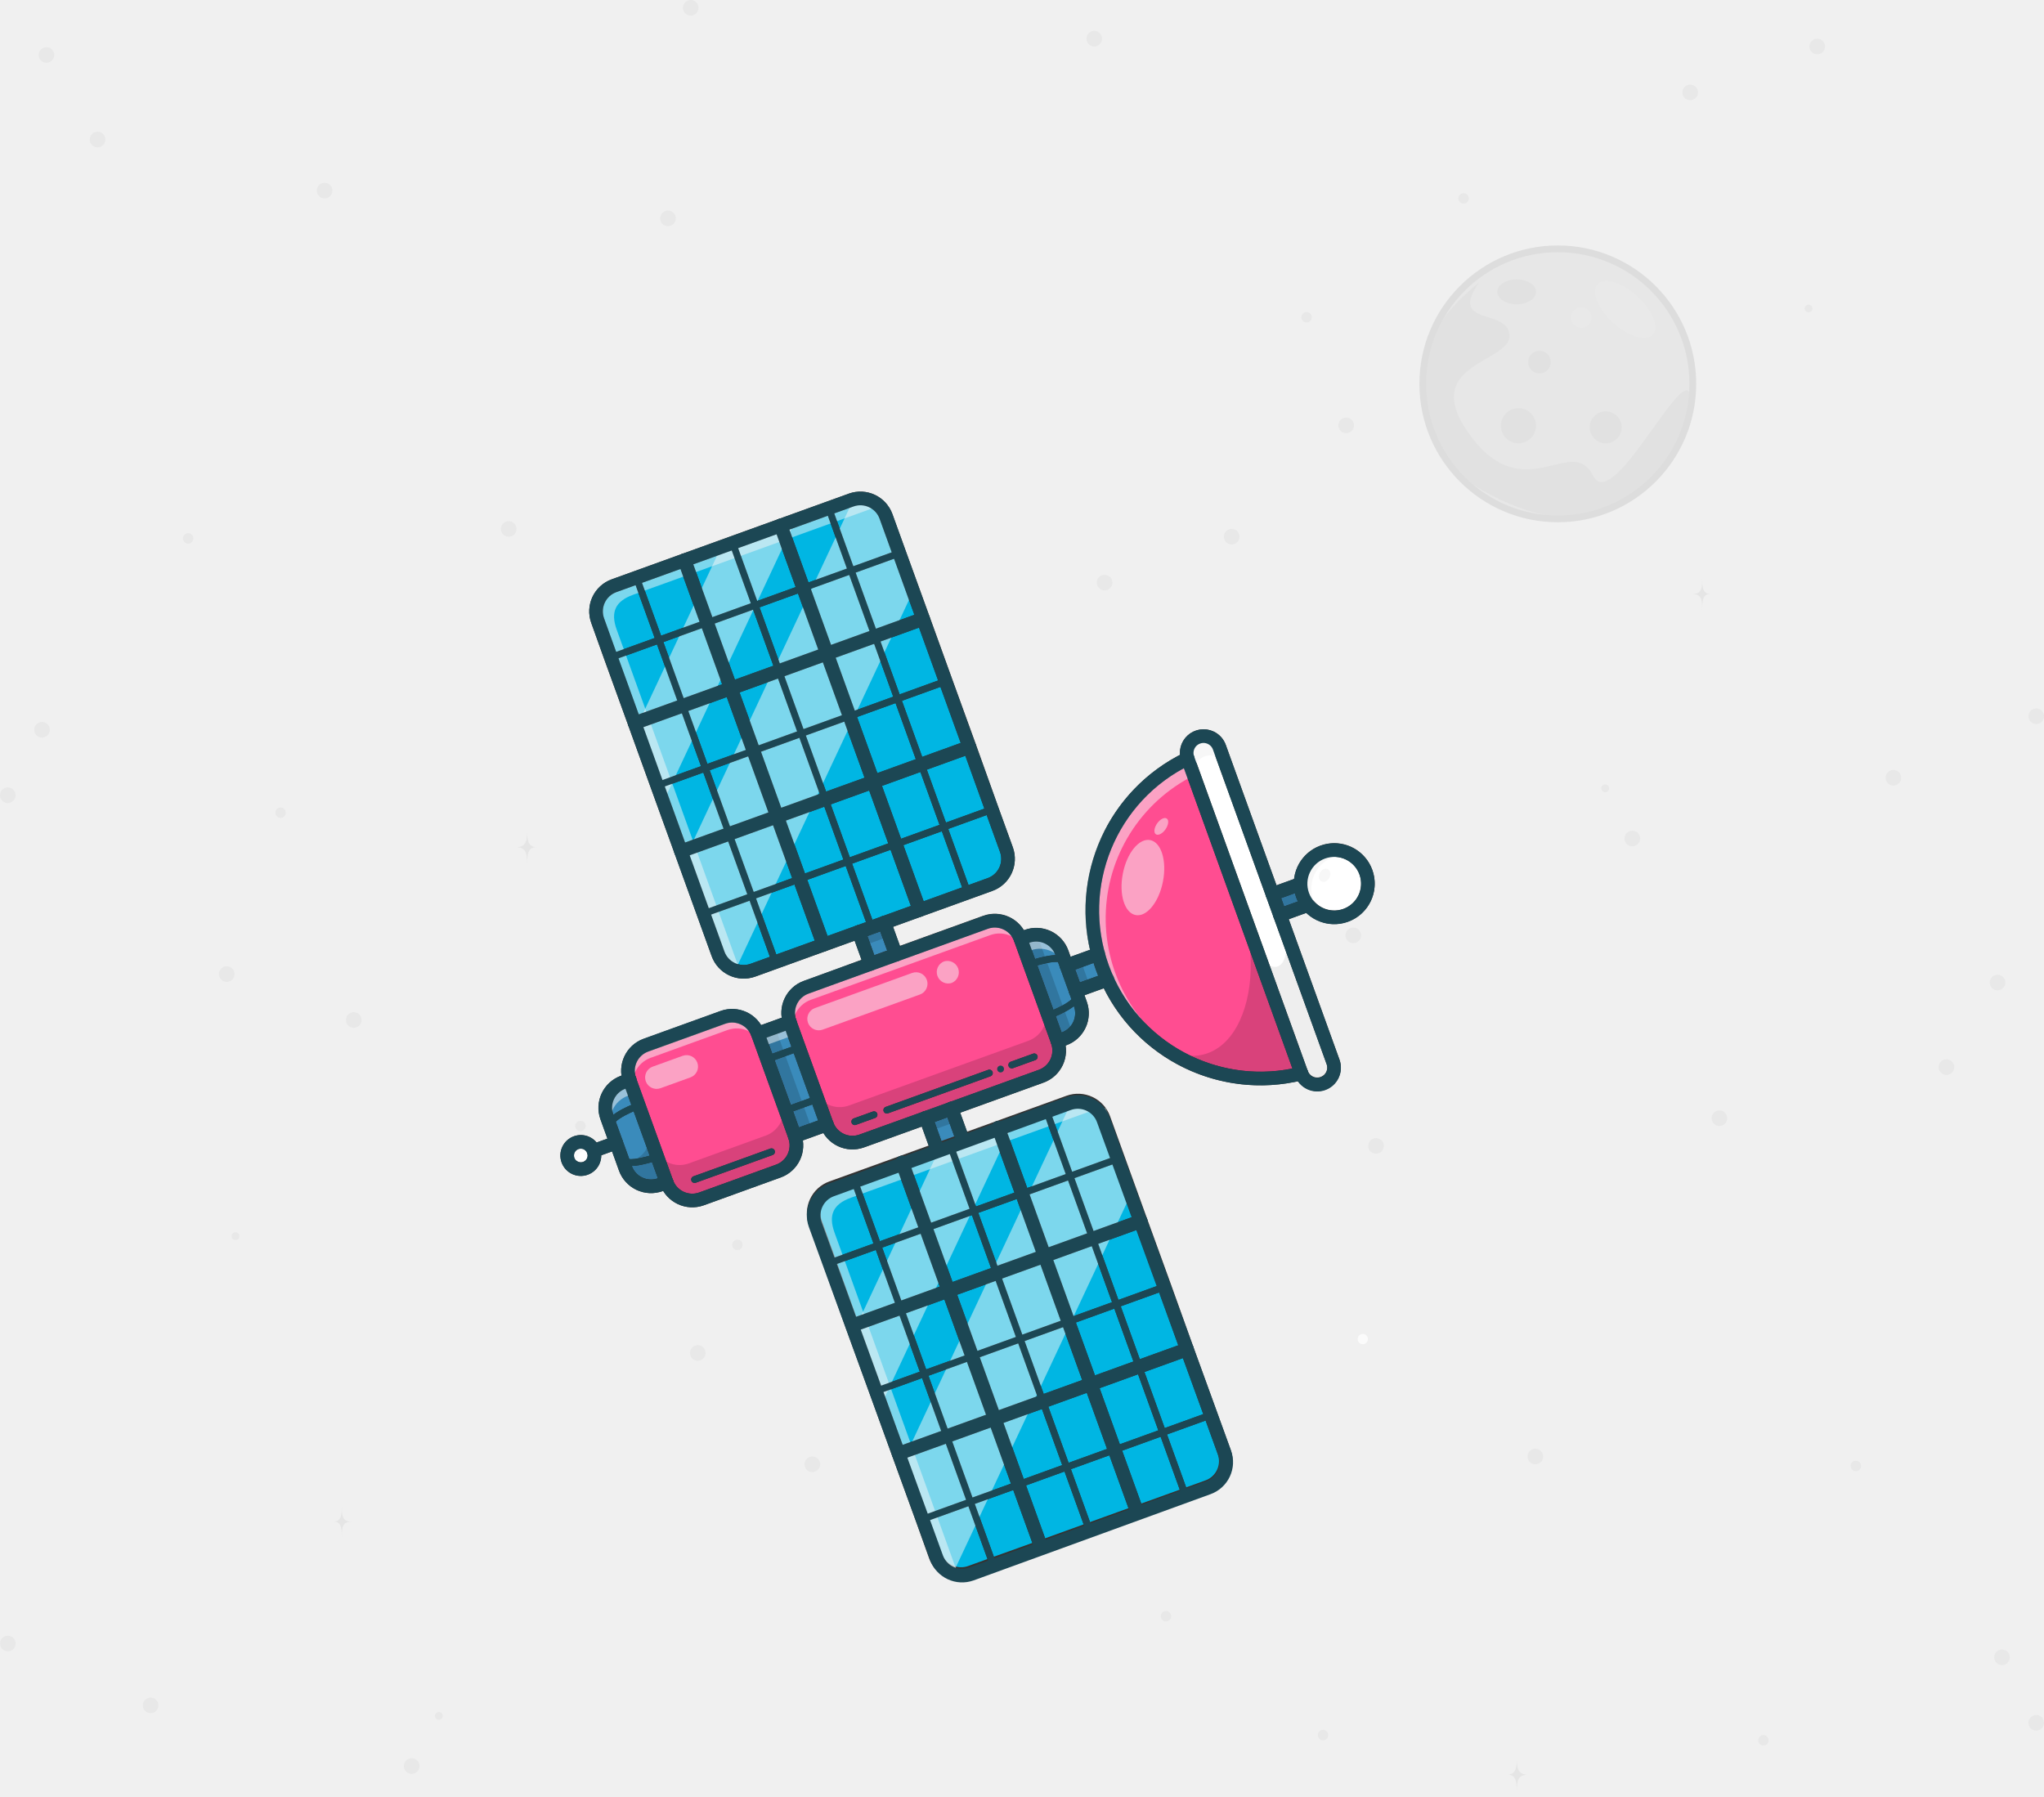
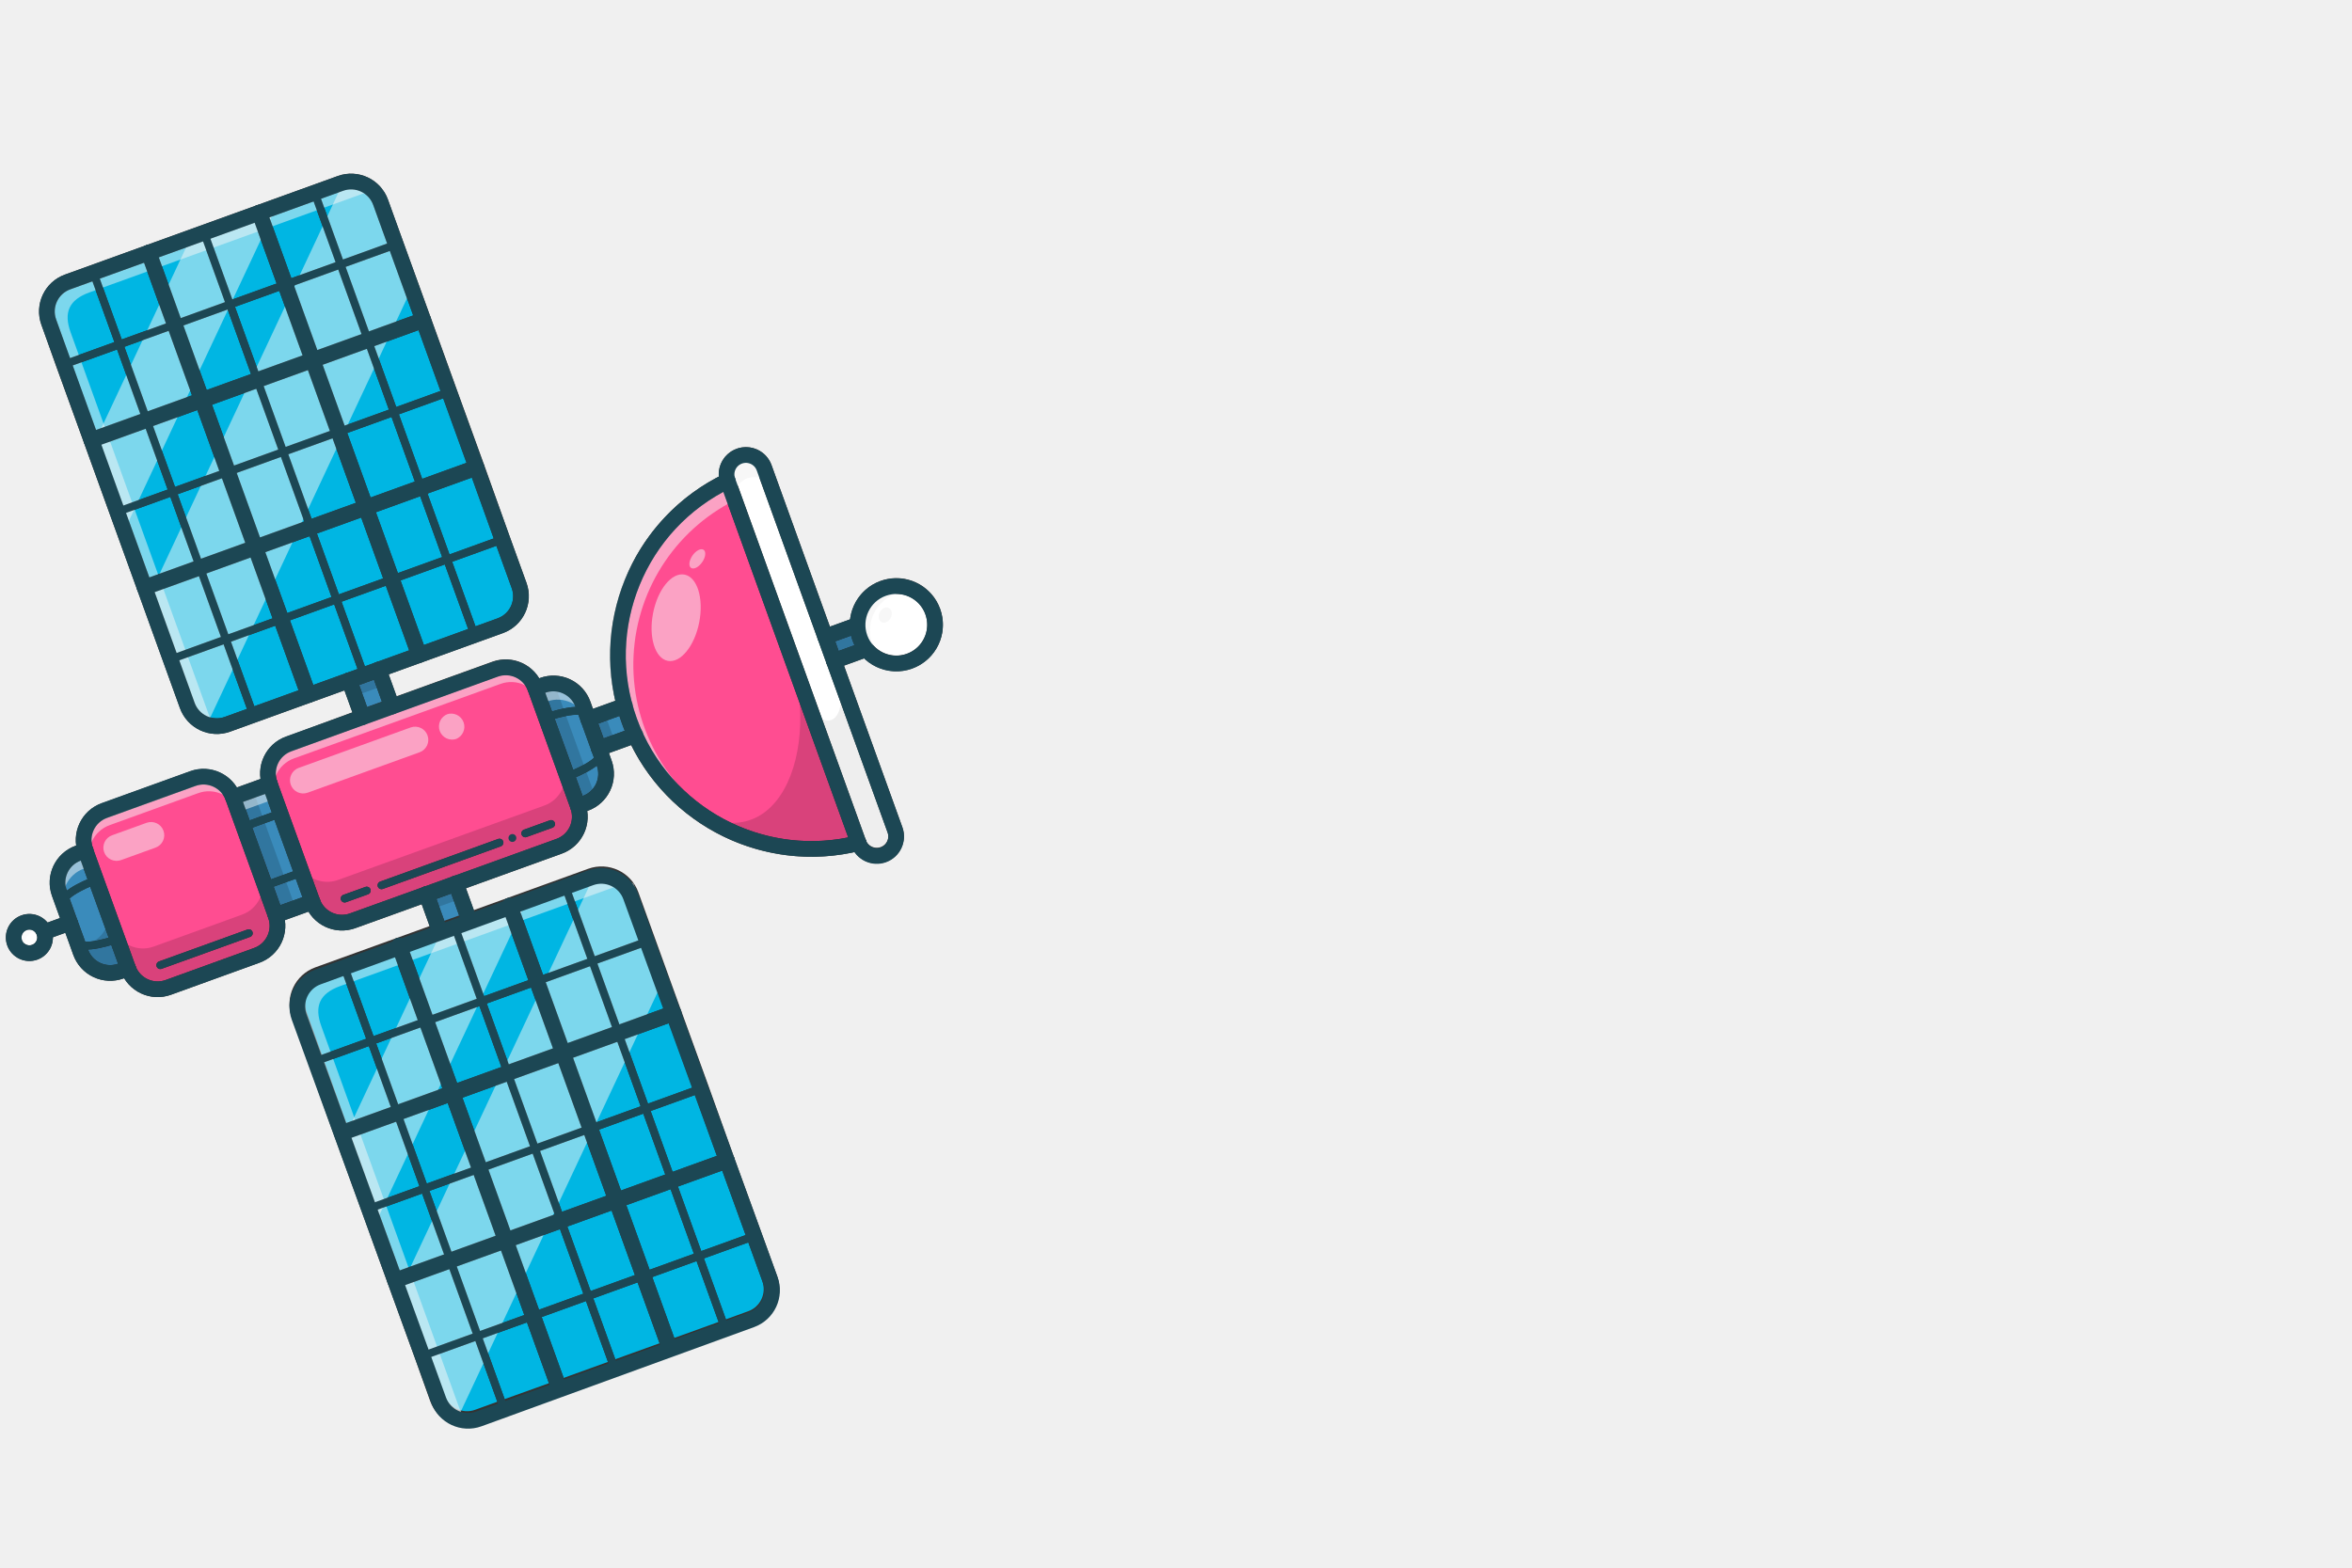
- <svg xmlns="http://www.w3.org/2000/svg" viewBox="0 0 600 527.4">
+ <svg xmlns="http://www.w3.org/2000/svg" enable-background="new 0 0 600 400" viewBox="0 0 600 400" width="600">
  <defs>
    <style>
      .cls-3,.cls-5{opacity:.15}
      .cls-13,.cls-14,.cls-18,.cls-19{fill:none;stroke-linecap:round;stroke-linejoin:round}
      .cls-14,.cls-19{stroke-width:2px}
      .cls-5,.cls-9{fill:#fff}
      .cls-7{opacity:.75}
      .cls-7,.cls-8{fill:#e5e5e5}
      .cls-10{fill:#3a8bbb}
      .cls-11{fill:#ff4d91}
      .cls-12{fill:#00b6e3}
      .cls-13,.cls-14{stroke:#333}
      .cls-13,.cls-18{stroke-width:4px}
      .cls-15,.cls-17{fill:#f7f7f7}
      .cls-15{opacity:.5}
      .cls-18,.cls-19{stroke:#1c4754}
    </style>
  </defs>
-   <g id="back">
-     <g opacity=".2">
-       <circle cx="457.28" cy="112.68" r="39.63" fill="#c4c4c4" />
-       <ellipse class="cls-3" cx="445.21" cy="85.67" rx="5.7" ry="3.67" />
-       <circle class="cls-3" cx="451.9" cy="106.3" r="3.34" />
-       <circle class="cls-3" cx="445.73" cy="124.98" r="5.17" />
-       <circle class="cls-3" cx="471.34" cy="125.45" r="4.71" />
-       <path class="cls-3" d="M542.83 118.87c-9.36 13.2 8.59 7.51 8.84 15.69s-27.25 8.17-11.39 29.48 29.73-.74 35.92 11.64 30.27-41.53 28.64-19.82c-8.92 30.8-34.22 44.84-70.88 17.71-17.47-27.24-4.67-43.67 8.87-54.7z" transform="translate(-108.56 -36.06)" />
-       <circle cx="457.28" cy="112.68" r="39.63" stroke-width="2" stroke="#939393" fill="none" stroke-linecap="round" stroke-linejoin="round" />
-       <ellipse class="cls-5" cx="585.62" cy="126.93" rx="5.26" ry="10.96" transform="rotate(-47.58 490.408 232.029)" />
-       <circle class="cls-5" cx="464.16" cy="93.22" r="3.02" />
-     </g>
-     <circle cx="400.03" cy="393.1" r="1.5" opacity=".75" fill="#fff" />
-     <circle class="cls-7" cx="533.44" cy="13.65" r="2.29" />
-     <circle class="cls-7" cx="555.79" cy="228.32" r="2.29" />
-     <circle class="cls-7" cx="706.27" cy="246.26" r="2.29" transform="rotate(-33.32 591.838 409.618)" />
-     <circle class="cls-7" cx="13.64" cy="16.14" r="2.29" />
-     <circle class="cls-7" cx="28.64" cy="40.97" r="2.29" />
-     <circle class="cls-7" cx="202.75" cy="2.29" r="2.29" />
-     <circle class="cls-7" cx="95.29" cy="55.95" r="2.29" />
-     <circle class="cls-7" cx="196.08" cy="64.1" r="2.29" />
-     <circle class="cls-7" cx="321.21" cy="11.36" r="2.29" />
-     <circle class="cls-7" cx="429.62" cy="58.24" r="1.53" />
-     <circle class="cls-7" cx="496.14" cy="27.12" r="2.29" />
-     <circle class="cls-7" cx="471.19" cy="231.41" r="1.14" />
-     <circle class="cls-7" cx="479.16" cy="246.15" r="2.29" />
-     <circle class="cls-7" cx="530.88" cy="90.58" r="1.14" />
-     <circle class="cls-7" cx="55.23" cy="158.05" r="1.53" />
-     <circle class="cls-7" cx="82.36" cy="238.57" r="1.53" />
-     <circle class="cls-7" cx="2.29" cy="233.45" r="2.29" />
-     <circle class="cls-7" cx="12.33" cy="214.22" r="2.29" />
-     <circle class="cls-7" cx="383.53" cy="93.14" r="1.53" />
-     <circle class="cls-7" cx="395.17" cy="124.88" r="2.29" />
-     <path class="cls-8" d="M266.1 284.74c-2.81 0-2.8 2.26-2.8 6.43 0-4.18.09-6.39-3.31-6.39 3.4 0 3.31-2.61 3.31-5.52 0 2.91 0 5.48 2.8 5.48zM610.68 210.43c-2.46 0-2.45 2-2.45 5.63 0-3.65.08-5.59-2.9-5.59 3 0 2.9-2.29 2.9-4.83.01 2.54.01 4.79 2.45 4.79z" transform="translate(-108.56 -36.06)" />
-     <circle class="cls-7" cx="361.55" cy="157.56" r="2.29" />
-     <circle class="cls-7" cx="149.32" cy="155.27" r="2.29" />
-     <circle class="cls-7" cx="257.73" cy="202.15" r="1.53" />
-     <circle class="cls-7" cx="324.25" cy="171.03" r="2.29" />
-     <circle class="cls-7" cx="211.64" cy="237.05" r="1.53" />
-     <circle class="cls-7" cx="66.56" cy="285.94" r="2.29" />
-     <circle class="cls-7" cx="44.21" cy="500.62" r="2.29" />
-     <circle class="cls-7" cx="110.85" cy="518.56" r="2.29" transform="rotate(-56.68 23.117 601.136)" />
-     <circle class="cls-7" cx="586.36" cy="288.43" r="2.29" />
-     <circle class="cls-7" cx="571.36" cy="313.26" r="2.29" />
-     <circle class="cls-7" cx="397.25" cy="274.58" r="2.29" />
-     <circle class="cls-7" cx="504.71" cy="328.25" r="2.29" />
-     <circle class="cls-7" cx="403.92" cy="336.39" r="2.29" />
-     <circle class="cls-7" cx="278.79" cy="283.65" r="2.29" />
-     <circle class="cls-7" cx="170.38" cy="330.54" r="1.53" />
-     <circle class="cls-7" cx="103.86" cy="299.42" r="2.29" />
-     <circle class="cls-7" cx="128.81" cy="503.71" r="1.14" />
-     <circle class="cls-7" cx="120.84" cy="518.44" r="2.29" />
-     <circle class="cls-7" cx="69.12" cy="362.88" r="1.14" />
-     <circle class="cls-7" cx="544.77" cy="430.34" r="1.53" />
-     <circle class="cls-7" cx="517.64" cy="510.87" r="1.53" />
-     <circle class="cls-7" cx="597.71" cy="505.74" r="2.29" />
-     <circle class="cls-7" cx="587.67" cy="486.52" r="2.29" />
-     <circle class="cls-7" cx="216.47" cy="365.44" r="1.53" />
-     <circle class="cls-7" cx="204.83" cy="397.17" r="2.29" />
-     <path class="cls-8" d="M551 557c2.81 0 2.8 2.26 2.8 6.43 0-4.18-.09-6.39 3.31-6.39-3.4 0-3.31-2.61-3.31-5.52.02 2.94.02 5.48-2.8 5.48zM206.44 482.73c2.46 0 2.45 2 2.45 5.63 0-3.65-.08-5.59 2.9-5.59-3 0-2.9-2.29-2.9-4.83-.01 2.54-.01 4.79-2.45 4.79z" transform="translate(-108.56 -36.06)" />
-     <circle class="cls-7" cx="238.45" cy="429.85" r="2.29" />
-     <circle class="cls-7" cx="450.68" cy="427.56" r="2.29" />
-     <circle class="cls-7" cx="342.27" cy="474.45" r="1.53" />
-     <circle class="cls-7" cx="275.75" cy="443.33" r="2.29" />
-     <circle class="cls-7" cx="388.36" cy="509.35" r="1.53" />
-   </g>
-   <g id="satellite">
+   <g id="satellite" transform="translate(-163 -100)">
    <g id="color">
      <path class="cls-9" d="M496.86 286.16a9.88 9.88 0 1 1-4.39 15.41 9.79 9.79 0 0 1-2.12-5.87 9.86 9.86 0 0 1 6.51-9.54z" transform="translate(-108.56 -36.06)" />
      <path class="cls-10" d="M489.82 295.71h.53a9.79 9.79 0 0 0 2.12 5.87l-.41.33-7.74 2.8-2.24-6.19z" transform="translate(-108.56 -36.06)" />
      <path class="cls-9" d="M490.6 351.18l-33.39-92.43a4.94 4.94 0 0 1 6.74-6.15 4.89 4.89 0 0 1 2.55 2.79l15.58 43.12 2.24 6.19 15.58 43.12a4.94 4.94 0 0 1-9.29 3.36z" transform="translate(-108.56 -36.06)" />
      <path class="cls-11" d="M457.21 258.75l33.39 92.43a49.39 49.39 0 0 1-57.28-28.06c-.44-1-.84-2-1.22-3.05s-.72-2.08-1-3.13a49.39 49.39 0 0 1 26.11-58.19z" transform="translate(-108.56 -36.06)" />
      <path class="cls-10" d="M431 316.1h.13c.36 1.27.78 2.54 1.23 3.8s.94 2.5 1.48 3.71l-.12.05-9.41 3.4-2.72-7.52zM424.67 328l1 2.82a8 8 0 0 1-4.8 10.18l-1.88.68-2.72-7.52s9.41-3.4 8.39-6.22z" transform="translate(-108.56 -36.06)" />
      <path class="cls-10" d="M424.33 327l.34.94c1 2.82-8.39 6.22-8.39 6.22l-5.44-15s9.41-3.4 10.42-.58l.34.94z" transform="translate(-108.56 -36.06)" />
      <path class="cls-10" d="M420.25 315.74l1 2.82c-1-2.82-10.42.58-10.42.58l-2.72-7.52 1.88-.68a8 8 0 0 1 10.26 4.8z" transform="translate(-108.56 -36.06)" />
      <path class="cls-12" d="M464 451.46l3.91 10.82a8 8 0 0 1-4.81 10.24l-6.58 2.38-6.63-18.34z" transform="translate(-108.56 -36.06)" />
      <path class="cls-12" transform="rotate(-19.86 296.27 736.454)" d="M445.92 434.12h15v20.5h-15z" />
      <path class="cls-12" transform="rotate(-19.86 289.464 717.66)" d="M439.12 415.81h15v19.5h-15z" />
      <path class="cls-12" d="M334.84 358.5l6.97 19.28-14.11 5.09-6.96-19.28 14.1-5.09z" />
      <path class="cls-12" transform="rotate(-19.86 275.861 680.015)" d="M425.54 378.19h14.99v19.5h-14.99z" />
      <path class="cls-12" d="M432.53 364.46l4.25 11.76-14.1 5.09-7-19.28 6.57-2.38a8 8 0 0 1 10.28 4.81zM399.74 273.71l4.26 11.75a8 8 0 0 1-4.81 10.24l-6.58 2.38-7-19.28z" transform="translate(-108.56 -36.06)" />
      <path class="cls-12" transform="rotate(-19.86 232.178 559.128)" d="M381.87 257.33h15v19.5h-15z" />
      <path class="cls-12" transform="rotate(-19.86 225.4 540.339)" d="M375.07 238.02h15v20.5h-15z" />
      <path class="cls-12" transform="rotate(-19.86 218.599 521.516)" d="M368.28 219.71h15v19.5h-15z" />
      <path class="cls-12" transform="rotate(-19.86 211.798 502.694)" d="M361.48 200.4h15v20.5h-15z" />
      <path class="cls-12" d="M368.65 187.65l3.91 10.82-14.11 5.1-6.63-18.34 6.58-2.38a8 8 0 0 1 10.25 4.8z" transform="translate(-108.56 -36.06)" />
      <path class="cls-11" d="M416.27 334.19l2.72 7.52a8 8 0 0 1-4.81 10.29l-26.33 9.51-7.52 2.72-18.81 6.77a8 8 0 0 1-10.24-4.81l-2.72-7.52-5.44-15-2.72-7.52a8 8 0 0 1 4.81-10.24L364 319l7.52-2.72 26.33-9.51a8 8 0 0 1 10.24 4.81l2.72 7.52z" transform="translate(-108.56 -36.06)" />
      <path class="cls-12" transform="rotate(-19.86 254.947 666.316)" d="M404.63 363.97h15.01v20.5h-15.01z" />
      <path class="cls-12" transform="rotate(-19.86 261.753 685.11)" d="M411.43 383.28h15.01v19.5h-15.01z" />
      <path class="cls-12" d="M320.74 363.59l6.96 19.28-14.11 5.1-6.96-19.28 14.11-5.1z" />
      <path class="cls-12" transform="rotate(-19.86 275.355 722.755)" d="M425.02 420.91h15v19.5h-15z" />
      <path class="cls-12" transform="rotate(-19.86 282.156 741.578)" d="M431.81 439.22h15v20.5h-15z" />
      <path class="cls-12" transform="rotate(-19.86 288.934 760.367)" d="M438.61 458.53h15v19.5h-15z" />
      <path class="cls-12" transform="rotate(-19.86 224.87 583.046)" d="M374.56 280.74h15v20.5h-15z" />
      <path class="cls-12" transform="rotate(-19.86 218.064 564.252)" d="M367.76 262.43h15v19.5h-15z" />
      <path class="cls-12" transform="rotate(-19.86 211.292 545.434)" d="M360.97 243.12h15v20.5h-15z" />
      <path class="cls-12" transform="rotate(-19.86 204.49 526.611)" d="M354.17 224.81h15v19.5h-15z" />
      <path class="cls-12" transform="rotate(-19.86 197.69 507.789)" d="M347.37 205.5h15V226h-15z" />
      <path class="cls-12" transform="rotate(-19.86 190.883 488.994)" d="M340.58 187.19h15v19.5h-15z" />
      <path class="cls-12" transform="rotate(-19.86 274.825 765.462)" d="M424.5 463.62h15v19.5h-15z" />
      <path class="cls-12" transform="rotate(-19.86 268.048 746.673)" d="M417.71 444.31h15v20.5h-15z" />
      <path class="cls-12" transform="rotate(-19.86 261.247 727.85)" d="M410.91 426h15v19.5h-15z" />
      <path class="cls-12" d="M306.63 368.69l6.96 19.28-14.11 5.1-6.95-19.29 14.1-5.09z" />
      <path class="cls-12" transform="rotate(-19.86 247.644 690.205)" d="M397.33 388.38h14.99v19.5h-14.99z" />
      <path class="cls-12" d="M293.03 331.07l6.97 19.28-14.1 5.09-6.96-19.28 3.75-1.35 10.34-3.74zM262.96 247.84l6.97 19.28-10.35 3.74-3.76 1.35-6.97-19.28 14.11-5.09z" />
      <path class="cls-12" transform="rotate(-19.86 203.956 569.347)" d="M353.65 267.53h15v19.5h-15z" />
      <path class="cls-12" transform="rotate(-19.86 197.183 550.529)" d="M346.86 248.22h15v20.5h-15z" />
      <path class="cls-12" transform="rotate(-19.86 190.382 531.706)" d="M340.06 229.91h15v19.5h-15z" />
      <path class="cls-12" transform="rotate(-19.86 183.575 512.912)" d="M333.27 210.6h15v20.5h-15z" />
      <path class="cls-12" transform="rotate(-19.86 176.774 494.09)" d="M326.47 192.29h15v19.5h-15z" />
      <path class="cls-10" d="M279.29 325.4l3.4 9.41-3.75 1.35-3.77 1.37-3.4-9.41 7.52-2.72zM259.58 270.86l3.4 9.4-7.52 2.72-3.4-9.41 3.76-1.36 3.76-1.35z" />
      <path class="cls-12" d="M278.94 336.16l6.96 19.28-14.11 5.11-6.97-19.29 10.35-3.73 3.77-1.37z" />
      <path class="cls-12" transform="rotate(-19.86 233.53 695.329)" d="M383.21 393.48h15.01v19.5h-15.01z" />
      <path class="cls-12" d="M292.53 373.78l6.95 19.29-14.1 5.1-6.97-19.29 14.12-5.1z" />
      <path class="cls-12" transform="rotate(-19.86 247.138 732.945)" d="M396.8 431.1h15v19.5h-15z" />
      <path class="cls-12" transform="rotate(-20 252.65 751.32)" d="M403.6 449.41h15v20.5h-15z" />
      <path class="cls-12" transform="rotate(-19.86 260.717 770.557)" d="M410.39 468.72h15v19.5h-15z" />
      <path class="cls-12" d="M248.85 252.93l6.97 19.28-3.76 1.36-10.35 3.74-6.96-19.28 14.1-5.1z" />
      <path class="cls-12" transform="rotate(-19.86 189.847 574.442)" d="M339.55 272.62h15v19.5h-15z" />
      <path class="cls-12" transform="rotate(-19.86 183.046 555.619)" d="M332.75 253.31h15v20.5h-15z" />
      <path class="cls-12" transform="rotate(-19.86 176.273 536.801)" d="M325.96 235h15v19.5h-15z" />
      <path class="cls-12" transform="rotate(-20 168.584 517.691)" d="M319.16 215.69h15v20.5h-15z" />
      <path class="cls-12" transform="rotate(-19.86 162.666 499.184)" d="M312.36 197.38h15v19.5h-15z" />
      <path class="cls-12" transform="rotate(-19.86 246.603 775.68)" d="M396.29 473.82h15v19.5h-15z" />
      <path class="cls-12" transform="rotate(-19.86 239.83 756.863)" d="M389.49 454.51h15v20.5h-15z" />
      <path class="cls-12" transform="rotate(-19.86 233.03 738.04)" d="M382.69 436.2h15v19.5h-15z" />
      <path class="cls-12" d="M278.41 378.88l6.97 19.29-14.11 5.09-6.96-19.28 14.1-5.1z" />
      <path class="cls-12" transform="rotate(-19.86 219.422 700.424)" d="M369.11 398.57h14.99v19.5h-14.99z" />
      <path class="cls-12" transform="rotate(-19.86 212.62 681.6)" d="M362.32 379.26h14.99v20.5h-14.99z" />
      <path class="cls-12" transform="rotate(-19.86 182.54 598.36)" d="M332.24 296.03h15v20.5h-15z" />
      <path class="cls-12" transform="rotate(-19.86 175.738 579.537)" d="M325.44 277.72h15v19.5h-15z" />
      <path class="cls-12" transform="rotate(-19.86 168.937 560.714)" d="M318.64 258.41h15v20.5h-15z" />
      <path class="cls-12" transform="rotate(-19.86 162.16 541.925)" d="M311.85 240.1h15v19.5h-15z" />
      <path class="cls-12" transform="rotate(-19.86 155.358 523.102)" d="M305.05 220.79h15v20.5h-15z" />
      <path class="cls-12" transform="rotate(-19.86 148.557 504.28)" d="M298.26 202.48h15v19.5h-15z" />
      <path class="cls-12" d="M359.28 382.42l7 19.28-14.11 5.1-4.29-11.8a8 8 0 0 1 4.81-10.24z" transform="translate(-108.56 -36.06)" />
      <path class="cls-12" d="M257.69 365.64l6.62 18.34-14.11 5.1-6.63-18.34h.01l14.11-5.1zM264.31 383.98l6.96 19.28-14.11 5.1-6.96-19.28 14.11-5.1z" />
      <path class="cls-12" transform="rotate(-19.86 218.92 743.135)" d="M368.59 441.29h15v19.5h-15z" />
      <path class="cls-12" transform="rotate(-20 224.448 761.461)" d="M375.38 459.6h15v20.5h-15z" />
      <path class="cls-12" d="M393.42 476.94l6.58 18.34-6.58 2.38a8 8 0 0 1-10.24-4.81L379.31 482zM329.2 299.19l7 19.28-6.58 2.38a8 8 0 0 1-10.28-4.85l-4.25-11.76z" transform="translate(-108.56 -36.06)" />
      <path class="cls-12" transform="rotate(-19.86 161.63 584.632)" d="M311.33 282.82h15v19.5h-15z" />
      <path class="cls-12" transform="rotate(-19.86 154.829 565.809)" d="M304.54 263.51h15v20.5h-15z" />
      <path class="cls-12" transform="rotate(-19.86 148.05 547.02)" d="M297.74 245.2h15v19.5h-15z" />
      <path class="cls-12" transform="rotate(-19.86 141.25 528.197)" d="M290.94 225.89h15v20.5h-15z" />
      <path class="cls-12" d="M295.39 205.61l6.61 18.34-14.09 5.05-3.91-10.77a8 8 0 0 1 4.81-10.23z" transform="translate(-108.56 -36.06)" />
      <path class="cls-10" transform="rotate(-19.86 188.017 656.188)" d="M340.21 360.11h10v8h-10z" />
      <path class="cls-10" transform="rotate(-19.86 183.957 644.91)" d="M336.13 344.83h10v16h-10z" />
      <path class="cls-10" transform="rotate(-19.86 179.868 633.627)" d="M332.06 337.54h10v8h-10z" />
      <path class="cls-11" d="M339.15 362l2.72 7.52a8 8 0 0 1-4.81 10.24L314.49 388a8 8 0 0 1-10.24-4.81l-2.72-7.52-5.44-15-2.72-7.52a8 8 0 0 1 4.81-10.24l22.57-8.16a8 8 0 0 1 10.25 4.73l2.72 7.52z" transform="translate(-108.56 -36.06)" />
      <path class="cls-10" d="M301.53 375.64l2.72 7.52-1.88.68a8 8 0 0 1-10.24-4.84l-1-2.82c1 2.82 10.4-.54 10.4-.54z" transform="translate(-108.56 -36.06)" />
      <path class="cls-10" d="M296.09 360.59l5.44 15s-9.41 3.4-10.42.58l-1.7-4.7-1.7-4.7c-1.02-2.77 8.38-6.18 8.38-6.18z" transform="translate(-108.56 -36.06)" />
      <path class="cls-10" d="M293.38 353.07l2.72 7.52s-9.41 3.4-8.39 6.22l-1-2.82a8 8 0 0 1 4.81-10.24z" transform="translate(-108.56 -36.06)" />
      <path class="cls-9" d="M277.7 371.49a4 4 0 1 1-2.4 5.12 4 4 0 0 1 2.4-5.12z" transform="translate(-108.56 -36.06)" />
      <path class="cls-13" d="M419 341.71a8 8 0 0 1-4.82 10.29l-26.33 9.51-7.52 2.72-18.81 6.77a8 8 0 0 1-10.24-4.81l-2.72-7.52-5.44-15-2.72-7.52a8 8 0 0 1 4.81-10.24L364 319l7.52-2.72 26.33-9.51a8 8 0 0 1 10.24 4.81l2.72 7.52 5.44 15zM341.87 369.57a8 8 0 0 1-4.81 10.24L314.49 388a8 8 0 0 1-10.24-4.81l-2.72-7.52-5.44-15-2.72-7.52a8 8 0 0 1 4.81-10.24l22.57-8.16a8 8 0 0 1 10.25 4.73l2.72 7.52 5.44 15z" transform="translate(-108.56 -36.06)" />
      <path class="cls-13" d="M222.44 303.41l9.4-3.39M233.31 333.51l9.4-3.4" />
      <path class="cls-13" d="M304.25 383.16l-1.88.68a8 8 0 0 1-10.24-4.84l-1-2.82-1.7-4.7-1.7-4.7-1-2.82a8 8 0 0 1 4.81-10.24l1.88-.68M419 341.71l1.88-.68a8 8 0 0 0 4.82-10.25l-1-2.82-.34-.94-2.72-7.52-.34-.94-1-2.82a8 8 0 0 0-10.3-4.81l-1.88.68M282.82 373.89a4 4 0 1 1-5.12-2.4 4 4 0 0 1 5.12 2.4z" transform="translate(-108.56 -36.06)" />
      <path class="cls-13" d="M174.26 337.83l6.59-2.38" />
      <path class="cls-13" d="M484.31 304.7l15.58 43.12a4.94 4.94 0 0 1-9.29 3.36l-33.39-92.43a4.94 4.94 0 0 1 6.74-6.15 4.89 4.89 0 0 1 2.55 2.79l15.58 43.12z" transform="translate(-108.56 -36.06)" />
      <path class="cls-13" d="M490.61 351.17a49.39 49.39 0 0 1-57.28-28.06c-.44-1-.84-2-1.22-3.05s-.72-2.08-1-3.13a49.39 49.39 0 0 1 26.12-58.19" transform="translate(-108.56 -36.06)" />
      <path class="cls-13" d="M325.17 287.56l-9.4 3.4M322.45 280.04l-9.4 3.4M383.5 265.84l-7.75 2.8M381.26 259.65l-7.74 2.8" />
      <path class="cls-13" d="M490.35 295.7a9.88 9.88 0 1 1 2.12 5.87 9.79 9.79 0 0 1-2.12-5.87z" transform="translate(-108.56 -36.06)" />
      <path class="cls-14" d="M225.15 310.94l9.41-3.4M230.59 325.99l9.41-3.4" />
      <path class="cls-14" d="M296.09 360.59s-9.41 3.4-8.39 6.22M301.53 375.64s-9.41 3.4-10.42.58M410.84 319.13s9.41-3.4 10.42-.58M416.27 334.19s9.41-3.4 8.39-6.22" transform="translate(-108.56 -36.06)" />
      <path class="cls-13" d="M262.98 280.26l-3.4-9.41M255.46 282.98l-3.4-9.41" />
      <path class="cls-13" d="M399.74 273.71l4.26 11.75a8 8 0 0 1-4.81 10.24l-6.58 2.38-14.11 5.1-10.35 3.74-3.76 1.36-3.76 1.36-10.35 3.74-14.11 5.1-6.58 2.38a8 8 0 0 1-10.25-4.86l-4.25-11.76-6.63-18.34-7-19.28-6.63-18.34-7-19.28-3.83-10.77a8 8 0 0 1 4.81-10.23l6.58-2.38 14.11-5.1 14.11-5.1 14.11-5.1 14.11-5.1 6.58-2.38a8 8 0 0 1 10.24 4.81l3.91 10.82 7 19.28 6.63 18.34 7 19.28z" transform="translate(-108.56 -36.06)" />
      <path class="cls-13" d="M200.94 164.45l6.62 18.34 6.97 19.28 6.63 18.34 6.96 19.28 6.63 18.34 6.96 19.28M229.15 154.26l6.63 18.34 6.97 19.28 6.62 18.34 6.97 19.28 6.62 18.34 6.97 19.28" />
      <path class="cls-13" d="M199.91 249.88l14.1-5.09 14.11-5.1 14.11-5.1 14.11-5.09 14.1-5.1 14.11-5.1M186.31 212.26l14.11-5.09 14.11-5.1 14.11-5.1 14.11-5.09 14.1-5.1 14.11-5.1" />
      <path class="cls-14" d="M291.18 237.64l-14.11 5.1-14.11 5.1-14.11 5.09-14.1 5.1-14.11 5.1-14.11 5.09" />
      <path class="cls-14" d="M215.05 159.35l6.62 18.34 6.97 19.28 6.62 18.34 6.97 19.28 6.62 18.34 6.97 19.28M243.26 149.16l6.63 18.34 6.96 19.28 6.63 18.34 6.96 19.28 6.63 18.34 6.97 19.28M186.83 169.55l6.63 18.34 6.96 19.28 6.63 18.34 6.96 19.28 6.63 18.34 6.97 19.28" />
      <path class="cls-14" d="M277.59 200.02l-14.11 5.1-14.11 5.1-14.11 5.09-14.1 5.1-14.11 5.1-14.11 5.09M263.99 162.4l-14.1 5.1-14.11 5.1-14.11 5.09-14.11 5.1-14.1 5.1-14.11 5.09M256.56 327.24l-5.64 2.03M290.42 315l-30.1 10.88M303.59 310.25l-6.59 2.38M226.47 338.11l-22.58 8.15" />
      <path class="cls-13" d="M271.77 328.12l3.39 9.41M279.29 325.4l3.4 9.41" />
      <path class="cls-13" d="M352.13 406.8l-4.25-11.8a8 8 0 0 1 4.81-10.24l6.59-2.38 14.1-5.09 10.35-3.74 3.77-1.36 3.75-1.36 10.35-3.74 14.12-5.1 6.57-2.38a8 8 0 0 1 10.24 4.81l4.25 11.76 6.63 18.34 7 19.28 6.59 18.38 7 19.28 3.91 10.82a8 8 0 0 1-4.81 10.24l-6.58 2.38-14.15 5.1-14.11 5.1-14.11 5.1-14.15 5.08-6.58 2.38a8 8 0 0 1-10.24-4.81L379.31 482l-7-19.28-6.63-18.34-7-19.28z" transform="translate(-108.56 -36.06)" />
      <path class="cls-13" d="M333.81 443.93l-6.63-18.34-6.96-19.28-6.63-18.34-6.96-19.28-6.63-18.34-6.97-19.28" />
      <path class="cls-13" d="M334.84 358.5l-14.1 5.09-14.11 5.1-14.1 5.09-14.12 5.1-14.1 5.1-14.11 5.1M348.43 396.12l-14.11 5.09-14.1 5.1-14.11 5.1L292 416.5l-14.11 5.1-14.1 5.1" />
      <path class="cls-14" d="M243.58 370.74l14.11-5.1 14.1-5.09 14.11-5.11 14.1-5.09 14.12-5.1 14.09-5.09.01-.01" />
      <path class="cls-14" d="M319.7 449.03l-6.62-18.34-6.97-19.28-6.63-18.34-6.95-19.29-6.63-18.34-6.96-19.28M291.49 459.22l-6.63-18.34-6.97-19.28-6.62-18.34-6.96-19.28-6.62-18.34-6.97-19.28M347.92 438.83l-6.63-18.34-6.97-19.28-6.62-18.34-6.96-19.28-6.62-18.34-6.97-19.28" />
      <path class="cls-14" d="M257.16 408.36l14.11-5.1 14.11-5.09 14.1-5.1 14.11-5.1 14.11-5.1 14.11-5.09M270.75 445.98l14.11-5.1 14.11-5.09 14.11-5.1 14.1-5.1 14.11-5.1 14.11-5.09" />
      <path class="cls-13" d="M305.59 454.13l-6.62-18.34L292 416.5l-6.62-18.33-6.97-19.29-6.62-18.33-6.97-19.29" />
    </g>
    <g id="shadows">
      <path class="cls-15" d="M456.28 346.13a46.94 46.94 0 0 1 2.57-87.93l1.63 4.79a46.95 46.95 0 0 0-4.2 83.14z" transform="translate(-108.56 -36.06)" />
      <ellipse class="cls-15" cx="444.06" cy="293.7" rx="11.21" ry="6" transform="rotate(-79.01 367.89 341.5)" />
      <ellipse class="cls-15" cx="449.45" cy="278.66" rx="2.81" ry="1.5" transform="rotate(-55.09 360.594 364.696)" />
      <path class="cls-3" d="M472.51 301.09c9.51 26.32-2.84 57.47-27.5 39.69 0 0 23.11 18.52 45.59 10.4z" transform="translate(-108.56 -36.06)" />
      <path d="M476.84 313.09c4.34 12 13.25 7.61 7.33-8.77l16.18 44.78c2.19 6.05-7.33 8.76-9.52 2.7z" transform="translate(-108.56 -36.06)" opacity=".07" />
      <path class="cls-17" d="M460.53 253.39a4.94 4.94 0 0 0-3 6.32l1.68 4.64a4.94 4.94 0 0 1 9.29-3.36l-1.68-4.64a4.94 4.94 0 0 0-6.29-2.96zM505.93 287.4a9.87 9.87 0 0 0-8.26 17.6 9.88 9.88 0 1 1 8.26-17.6z" transform="translate(-108.56 -36.06)" />
      <path class="cls-3" transform="rotate(-19.86 329.59 592.371)" d="M482.97 297.03h7.58v6.58h-7.58z" />
      <ellipse class="cls-17" cx="497.38" cy="292.98" rx="2.03" ry="1.57" transform="rotate(-62.83 413.6 363.822)" />
      <rect class="cls-15" x="344.65" y="326.6" width="37.09" height="6.73" rx="3.37" ry="3.37" transform="rotate(-19.86 206.004 622.042)" />
      <path class="cls-15" d="M387.82 324.65l.23-.08a3.37 3.37 0 0 1-4.31-2 3.37 3.37 0 0 1 2-4.31l-.23.08a3.37 3.37 0 0 1 4.31 2 3.37 3.37 0 0 1-2 4.31z" transform="translate(-108.56 -36.06)" />
      <rect class="cls-15" x="297.67" y="347.37" width="16.09" height="6.73" rx="3.37" ry="3.37" transform="rotate(-19.86 148.499 642.823)" />
      <path class="cls-15" d="M278.14 379.32c-1.19-2.32-.05-5.78 4.09-6.35-6.94-4.58-8.77 5.43-4.09 6.35zM286.43 363.28a8 8 0 0 1 4.81-10.28l1.88-.68 1.7 4.7-1.88.68a8 8 0 0 0-4.81 10.3zM407.78 310.67l1.7 4.7a8 8 0 0 0-10.24-4.81l-52.67 19a8 8 0 0 0-4.81 10.24l-1.7-4.7a8 8 0 0 1 4.81-10.24l52.67-19a8 8 0 0 1 10.24 4.81z" transform="translate(-108.56 -36.06)" />
      <path class="cls-15" d="M330.66 338.54l1.7 4.7a8 8 0 0 0-10.24-4.81l-22.57 8.16a8 8 0 0 0-4.81 10.24l-1.7-4.7a8 8 0 0 1 4.81-10.24l22.57-8.16a8 8 0 0 1 10.24 4.81z" transform="translate(-108.56 -36.06)" />
      <path class="cls-3" transform="rotate(-19.86 181.282 645.56)" d="M335.31 337.77h6.33v31.42h-6.33z" />
      <path class="cls-3" d="M290 374.53c2 5.49 11.19.21 8.7-6.69l6.11 16.7S292.59 390 290 374.53z" transform="translate(-108.56 -36.06)" />
      <path class="cls-3" transform="rotate(-19.86 258.332 617.721)" d="M412.7 309.93h5.62v31.41h-5.62z" />
      <path class="cls-3" transform="rotate(-20 226.597 656.782)" d="M380.66 362.68h8.5v4.83h-8.5z" />
      <path class="cls-3" transform="rotate(-19.86 207.783 602.131)" d="M360.15 307.68h9.62v4.75h-9.62z" />
      <path class="cls-3" transform="rotate(-19.86 267.535 614.417)" d="M422.22 318.61h5v7.5h-5z" />
      <path class="cls-15" d="M367.34 185.07a7.87 7.87 0 0 0-3.34.45l-69.6 25.14c-5.29 1.91-6.65 5.15-4.81 10.24l35.34 97.81a7.87 7.87 0 0 0 1.79 2.85 8 8 0 0 1-6.91-5.26l-35.33-97.8a8 8 0 0 1 4.81-10.24l69.6-25.14a8 8 0 0 1 8.45 1.95z" transform="translate(-108.56 -36.06)" />
      <path class="cls-15" d="M211.43 161.1l-25.35 54.03 7.89 21.84 39.61-84.42-22.15 8.55zM250.32 147.05l-49.48 105.47 10.06 27.86 4.87 4.56 53.22-113.43-8.37-23.17-10.3-1.29z" />
      <path class="cls-15" d="M431.28 362.07a7.87 7.87 0 0 0-3.34.45l-69.6 25.14c-5.29 1.91-6.65 5.15-4.81 10.24l35.34 97.81a7.87 7.87 0 0 0 1.79 2.85 8 8 0 0 1-6.91-5.26l-35.33-97.8a8 8 0 0 1 4.81-10.24l69.6-25.14a8 8 0 0 1 8.45 1.95z" transform="translate(-108.56 -36.06)" />
      <path class="cls-15" d="M275.38 338.1l-25.35 54.03 7.89 21.84 39.61-84.42-22.15 8.55zM314.27 324.05l-49.48 105.47 10.06 27.86 4.86 4.56 53.23-113.43-8.38-23.17-10.29-1.29z" />
      <path class="cls-3" d="M415.25 331.36l3.4 9.41a8 8 0 0 1-4.81 10.23l-52.67 19a8 8 0 0 1-10.24-4.81l-3.4-9.41a8 8 0 0 0 10.24 4.81l52.67-19a8 8 0 0 0 4.81-10.23zM338.13 359.23l3.4 9.41a8 8 0 0 1-4.81 10.24L314.15 387a8 8 0 0 1-10.24-4.81l-3.4-9.41a8 8 0 0 0 10.24 4.81l22.57-8.16a8 8 0 0 0 4.81-10.2z" transform="translate(-108.56 -36.06)" />
      <path class="cls-15" transform="rotate(-19.86 178.902 632.25)" d="M330.64 338.54h10.89v3.25h-10.89z" />
      <path class="cls-15" d="M421.35 319.86a8 8 0 0 0-10.24-4.81l-1.88.68-1.7-4.7 1.88-.68a8 8 0 0 1 10.24 4.81z" transform="translate(-108.56 -36.06)" />
    </g>
    <g id="lines">
      <rect class="cls-18" x="343.7" y="314.89" width="72" height="48" rx="8" ry="8" transform="rotate(-19.86 222.515 630.967)" />
      <rect class="cls-18" x="297.63" y="337.32" width="40" height="48" rx="8" ry="8" transform="rotate(-19.86 160.425 653.389)" />
      <path class="cls-18" d="M222.44 303.41l9.41-3.4M233.31 333.51l9.41-3.4" />
      <path class="cls-18" d="M304.25 383.16l-1.88.68a8 8 0 0 1-10.24-4.84l-5.44-15a8 8 0 0 1 4.81-10.24l1.88-.68M419 341.71l1.88-.68a8 8 0 0 0 4.81-10.24l-5.44-15a8 8 0 0 0-10.25-4.86l-1.88.68" transform="translate(-108.56 -36.06)" />
      <circle class="cls-18" cx="279.07" cy="375.25" r="4" transform="rotate(-19.86 121.866 667.332)" />
      <path class="cls-18" d="M174.27 337.83l6.58-2.38" />
      <rect class="cls-18" x="473.61" y="249.2" width="9.88" height="108.16" rx="4.94" ry="4.94" transform="rotate(-19.86 321.385 595.35)" />
      <path class="cls-18" d="M490.61 351.18a49.39 49.39 0 0 1-33.39-92.43" transform="translate(-108.56 -36.06)" />
      <path class="cls-18" d="M325.01 287.62l-9.24 3.34M322.3 280.09l-9.25 3.35M383.49 265.84l-7.74 2.8M381.25 259.65l-7.74 2.8" />
      <circle class="cls-18" cx="500.22" cy="295.45" r="9.88" transform="rotate(-19.86 343.067 587.519)" />
      <path class="cls-19" d="M225.16 310.94l9.4-3.4M230.6 325.98l9.4-3.39" />
      <path class="cls-19" d="M296.1 360.59s-9.41 3.4-8.39 6.22M301.53 375.64s-9.41 3.4-10.42.58M410.84 319.14s9.41-3.4 10.42-.58M416.28 334.18s9.41-3.4 8.39-6.22" transform="translate(-108.56 -36.06)" />
      <path class="cls-18" d="M262.99 280.26l-3.4-9.41M255.46 282.98l-3.4-9.41" />
      <rect class="cls-18" x="299" y="191.84" width="90" height="120" rx="8" ry="8" transform="rotate(-19.86 186.802 543.914)" />
      <path class="cls-18" d="M200.94 164.45l40.78 112.86M229.16 154.26l40.77 112.86M199.91 249.88l84.65-30.58M186.32 212.26l84.64-30.58" />
      <path class="cls-19" d="M291.18 237.64l-84.65 30.58M215.05 159.35l40.77 112.86M243.26 149.16l40.78 112.86M186.83 169.55l40.78 112.86M277.59 200.02l-84.65 30.58M263.99 162.4l-84.64 30.58M256.56 327.24l-5.64 2.03M290.42 315l-30.1 10.88M303.59 310.25l-6.59 2.38M293.72 313.81l-.01.01M226.47 338.11l-22.58 8.15" />
      <path class="cls-18" d="M271.77 328.12l3.39 9.41M279.29 325.4l3.4 9.41" />
      <rect class="cls-18" x="362.87" y="368.66" width="90" height="120" rx="8" ry="8" transform="rotate(160 356.777 401.27)" />
      <path class="cls-18" d="M333.81 443.93l-40.78-112.86M334.84 358.5l-84.64 30.58M348.43 396.12l-84.64 30.58" />
      <path class="cls-19" d="M243.57 370.74l84.65-30.58M319.71 449.03l-40.78-112.86M291.49 459.22l-40.77-112.86M347.92 438.83l-40.77-112.86M257.17 408.36l84.64-30.58M270.76 445.98l84.64-30.58" />
      <path class="cls-18" d="M305.59 454.12l-40.77-112.86" />
    </g>
  </g>
</svg>
